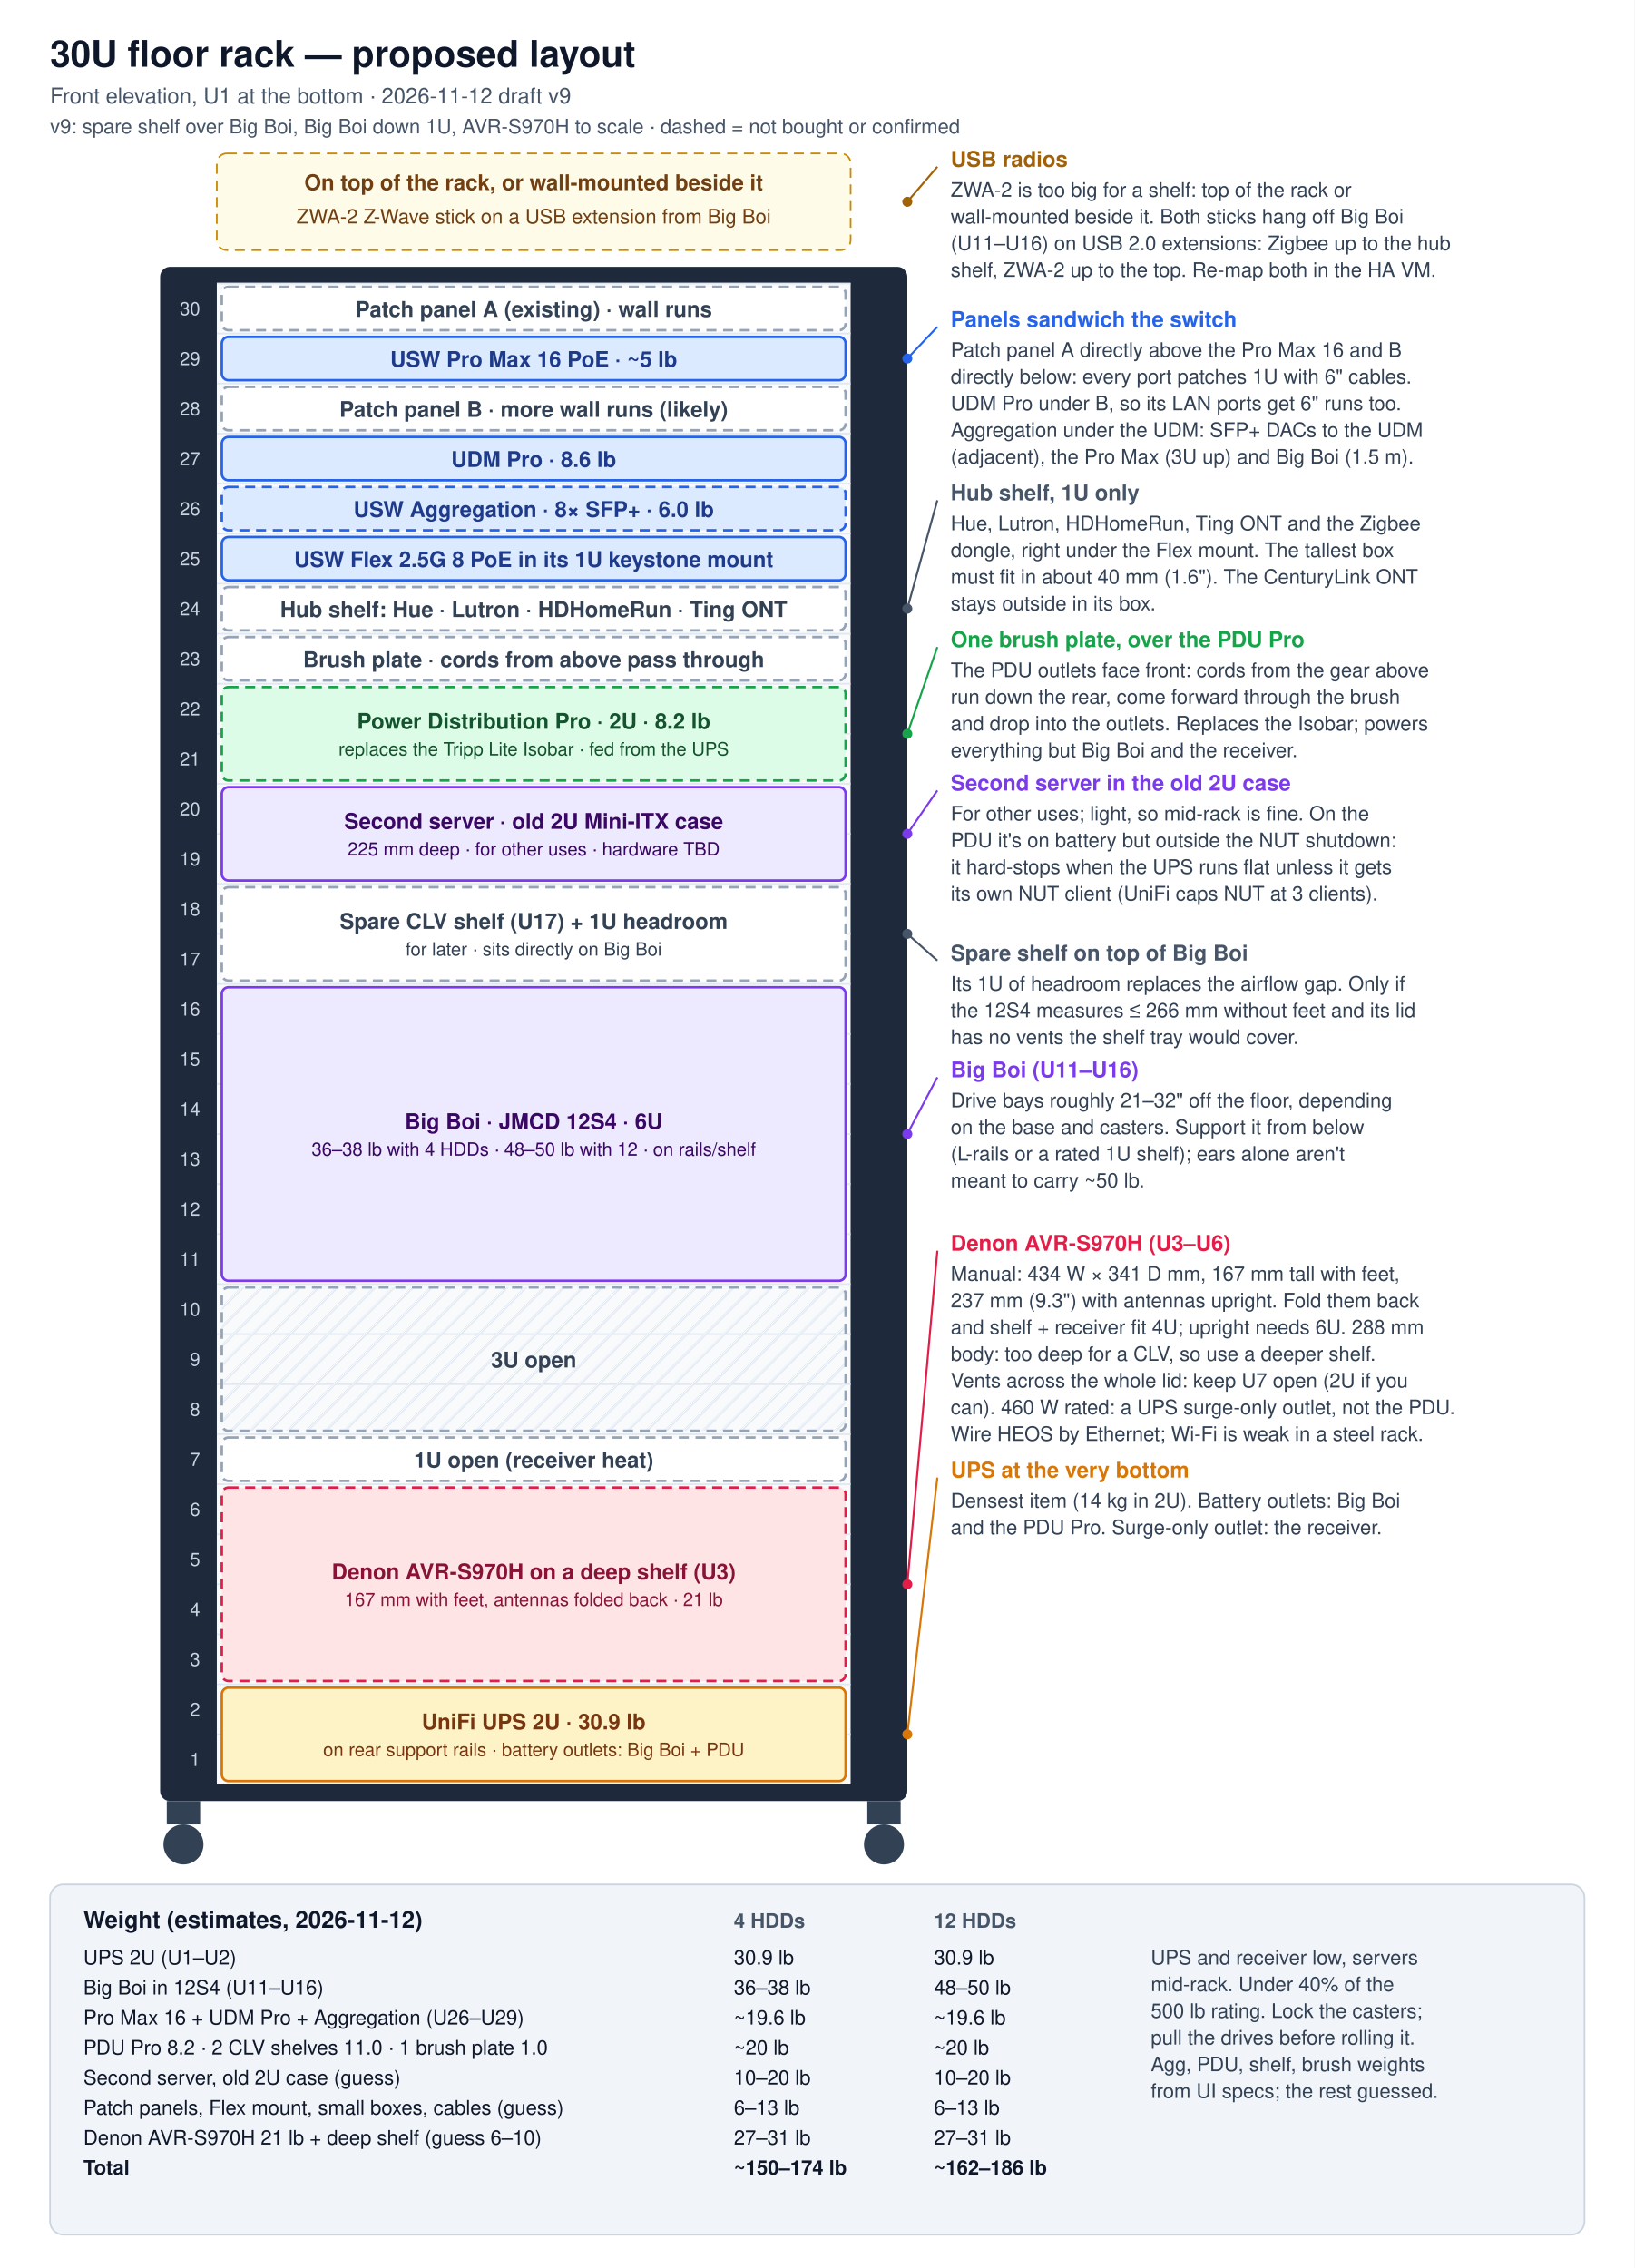
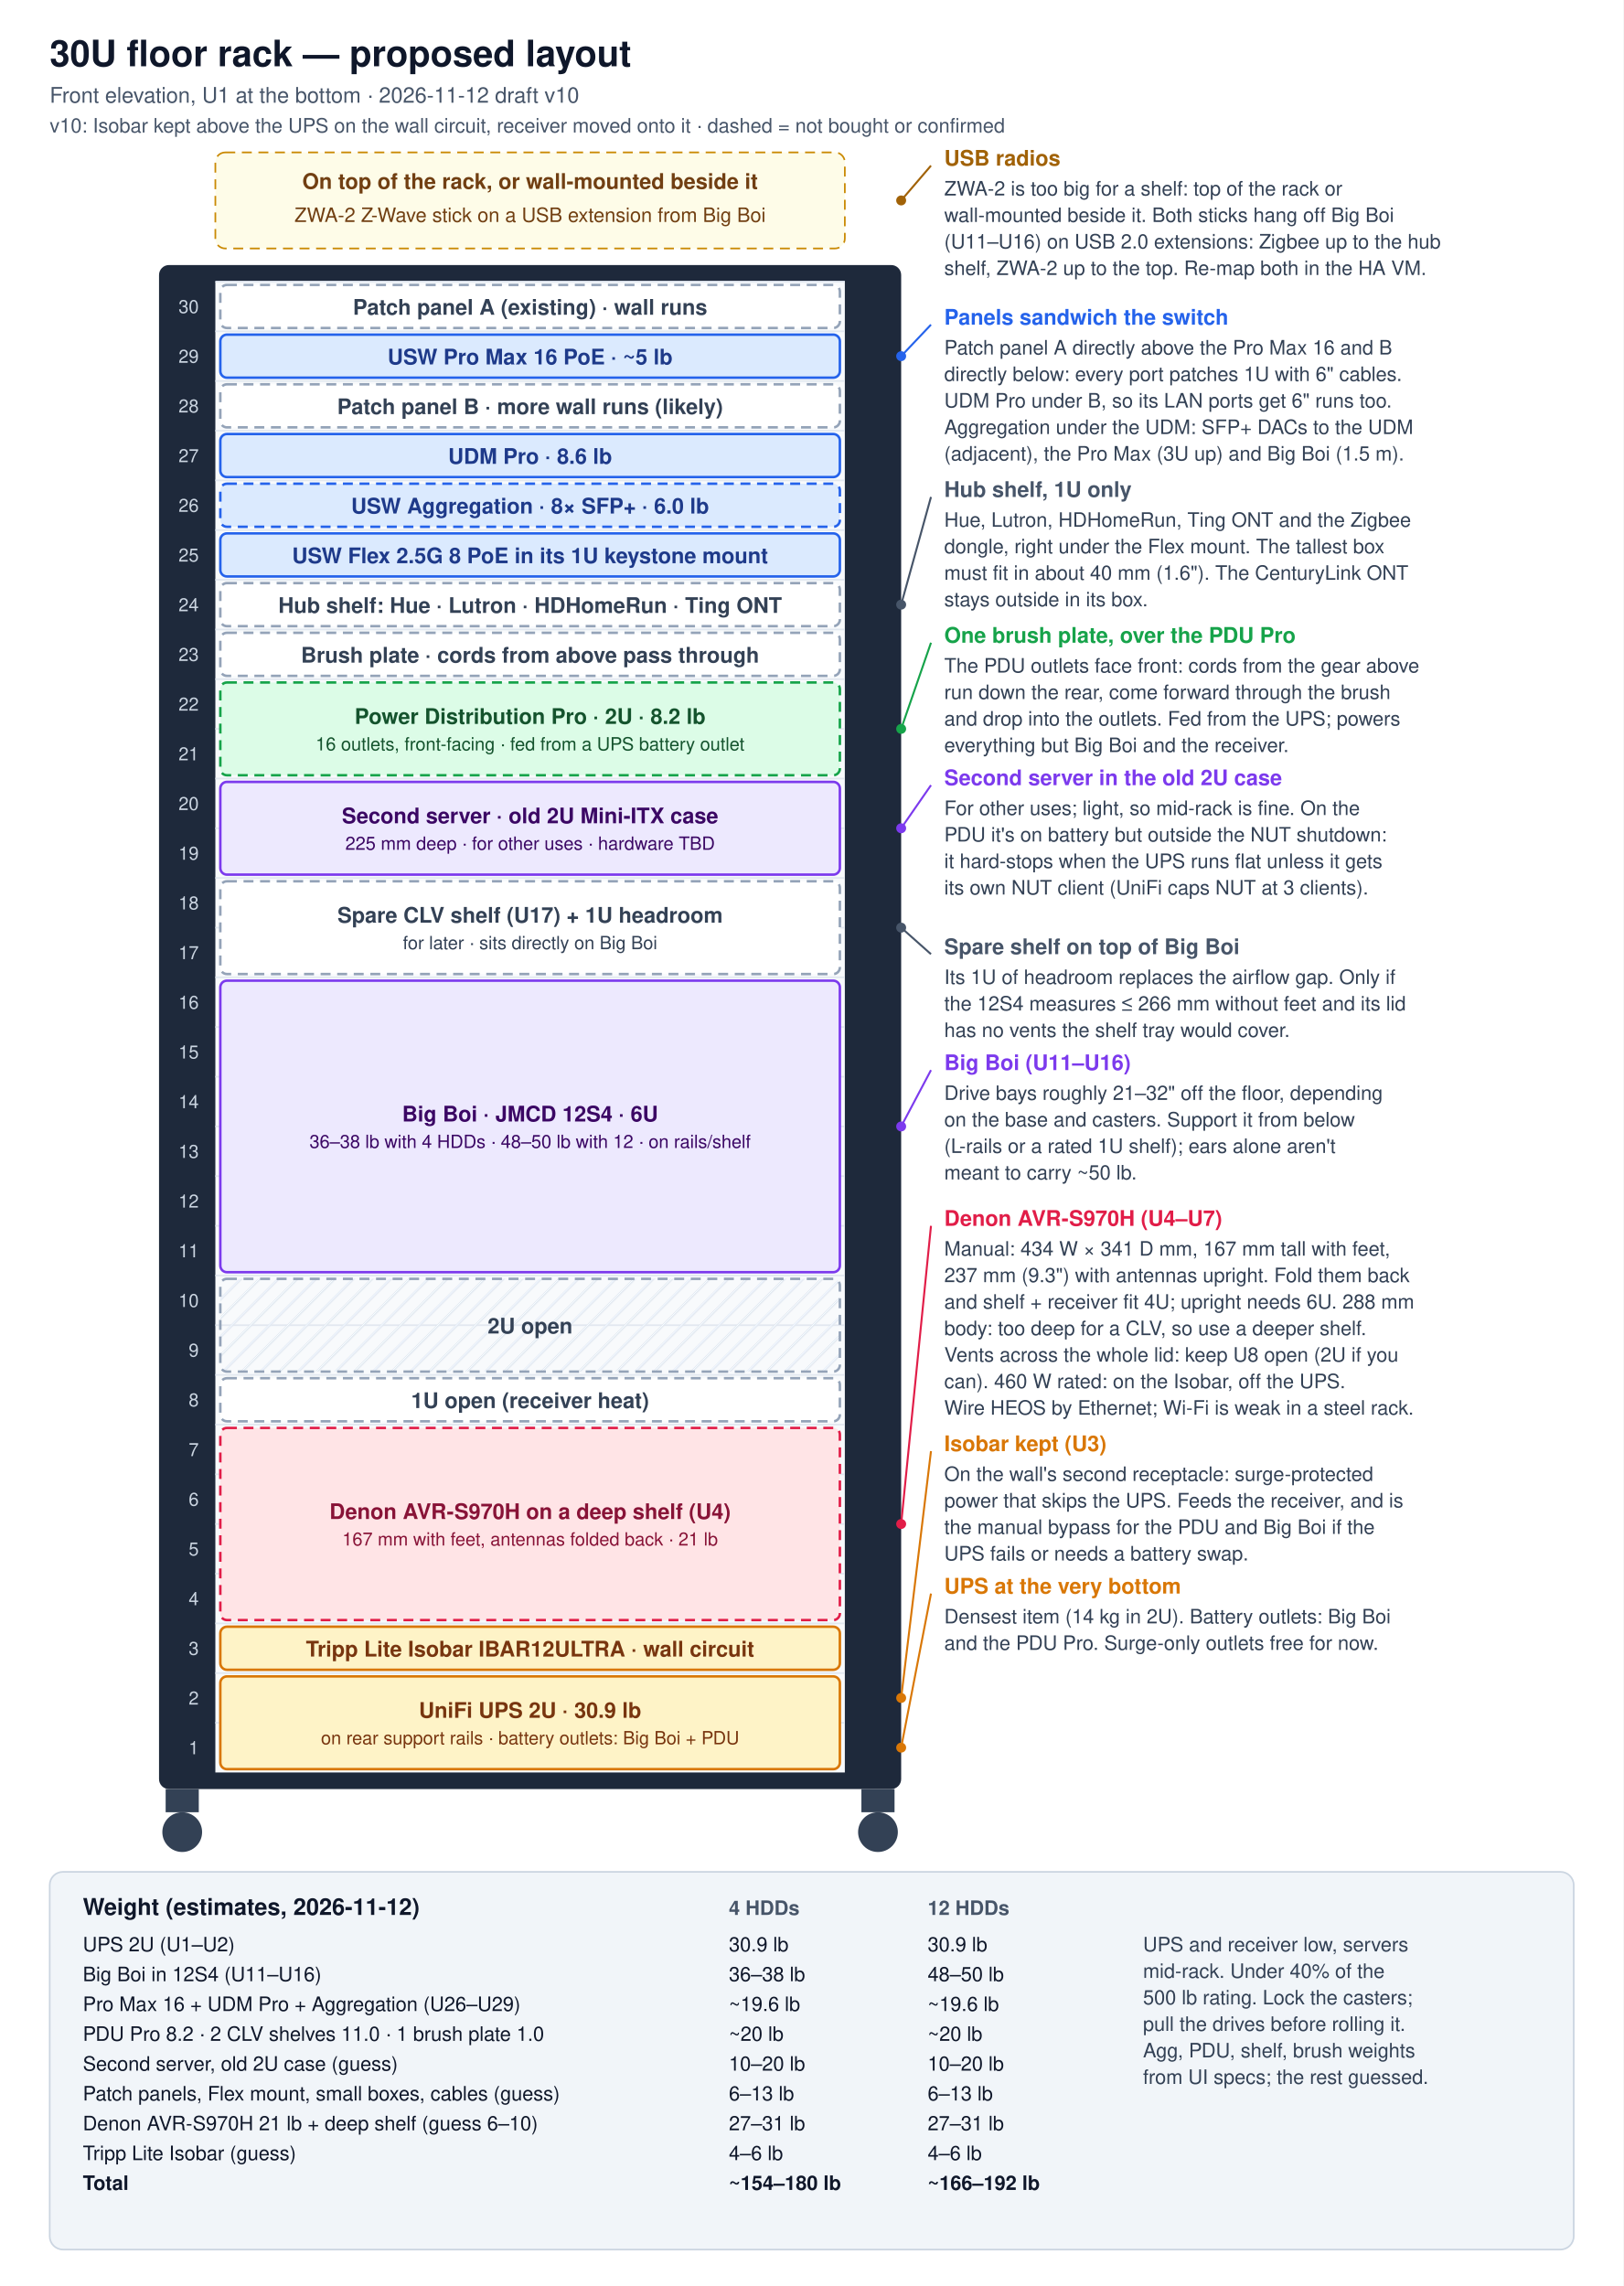
- <svg xmlns="http://www.w3.org/2000/svg" viewBox="0 0 980 1360" width="980" height="1360" font-family="-apple-system, system-ui, Segoe UI, Helvetica, Arial, sans-serif">
+ <svg xmlns="http://www.w3.org/2000/svg" viewBox="0 0 980 1380" width="980" height="1380" font-family="-apple-system, system-ui, Segoe UI, Helvetica, Arial, sans-serif">
  <defs>
    <pattern id="hatch" width="8" height="8" patternUnits="userSpaceOnUse" patternTransform="rotate(45)">
      <line x1="0" y1="0" x2="0" y2="8" stroke="#e2e8f0" stroke-width="3" />
    </pattern>
  </defs>
-   <rect width="980" height="1360" fill="#ffffff" />
+   <rect width="980" height="1380" fill="#ffffff" />
  <text x="30" y="40" font-size="22" font-weight="700" fill="#0f172a">30U floor rack — proposed layout</text>
-   <text x="30" y="62" font-size="13" fill="#475569">Front elevation, U1 at the bottom · 2026-11-12 draft v9</text>
-   <text x="30" y="80" font-size="12" fill="#475569">v9: spare shelf over Big Boi, Big Boi down 1U, AVR-S970H to scale · dashed = not bought or confirmed</text>
+   <text x="30" y="62" font-size="13" fill="#475569">Front elevation, U1 at the bottom · 2026-11-12 draft v10</text>
+   <text x="30" y="80" font-size="12" fill="#475569">v10: Isobar kept above the UPS on the wall circuit, receiver moved onto it · dashed = not bought or confirmed</text>
  <rect x="130" y="92" width="380" height="58" rx="6" fill="#fefce8" stroke="#ca8a04" stroke-dasharray="6 4" />
  <text x="320" y="114" font-size="13" font-weight="700" fill="#713f12" text-anchor="middle">On top of the rack, or wall-mounted beside it</text>
  <text x="320" y="134" font-size="12" fill="#713f12" text-anchor="middle">ZWA-2 Z-Wave stick on a USB extension from Big Boi</text>
  <rect x="96" y="160" width="448" height="920" rx="6" fill="#1e293b" />
  <rect x="130" y="170" width="380" height="900" fill="#f8fafc" />
  <text x="120" y="1059" font-size="11" fill="#cbd5e1" text-anchor="end">1</text>
  <line x1="130" y1="1040" x2="510" y2="1040" stroke="#e2e8f0" />
  <text x="120" y="1029" font-size="11" fill="#cbd5e1" text-anchor="end">2</text>
  <line x1="130" y1="1010" x2="510" y2="1010" stroke="#e2e8f0" />
  <text x="120" y="999" font-size="11" fill="#cbd5e1" text-anchor="end">3</text>
  <line x1="130" y1="980" x2="510" y2="980" stroke="#e2e8f0" />
  <text x="120" y="969" font-size="11" fill="#cbd5e1" text-anchor="end">4</text>
  <line x1="130" y1="950" x2="510" y2="950" stroke="#e2e8f0" />
  <text x="120" y="939" font-size="11" fill="#cbd5e1" text-anchor="end">5</text>
  <line x1="130" y1="920" x2="510" y2="920" stroke="#e2e8f0" />
  <text x="120" y="909" font-size="11" fill="#cbd5e1" text-anchor="end">6</text>
  <line x1="130" y1="890" x2="510" y2="890" stroke="#e2e8f0" />
  <text x="120" y="879" font-size="11" fill="#cbd5e1" text-anchor="end">7</text>
  <line x1="130" y1="860" x2="510" y2="860" stroke="#e2e8f0" />
  <text x="120" y="849" font-size="11" fill="#cbd5e1" text-anchor="end">8</text>
  <line x1="130" y1="830" x2="510" y2="830" stroke="#e2e8f0" />
  <text x="120" y="819" font-size="11" fill="#cbd5e1" text-anchor="end">9</text>
  <line x1="130" y1="800" x2="510" y2="800" stroke="#e2e8f0" />
  <text x="120" y="789" font-size="11" fill="#cbd5e1" text-anchor="end">10</text>
  <line x1="130" y1="770" x2="510" y2="770" stroke="#e2e8f0" />
  <text x="120" y="759" font-size="11" fill="#cbd5e1" text-anchor="end">11</text>
  <line x1="130" y1="740" x2="510" y2="740" stroke="#e2e8f0" />
  <text x="120" y="729" font-size="11" fill="#cbd5e1" text-anchor="end">12</text>
  <line x1="130" y1="710" x2="510" y2="710" stroke="#e2e8f0" />
  <text x="120" y="699" font-size="11" fill="#cbd5e1" text-anchor="end">13</text>
  <line x1="130" y1="680" x2="510" y2="680" stroke="#e2e8f0" />
  <text x="120" y="669" font-size="11" fill="#cbd5e1" text-anchor="end">14</text>
  <line x1="130" y1="650" x2="510" y2="650" stroke="#e2e8f0" />
  <text x="120" y="639" font-size="11" fill="#cbd5e1" text-anchor="end">15</text>
  <line x1="130" y1="620" x2="510" y2="620" stroke="#e2e8f0" />
  <text x="120" y="609" font-size="11" fill="#cbd5e1" text-anchor="end">16</text>
  <line x1="130" y1="590" x2="510" y2="590" stroke="#e2e8f0" />
  <text x="120" y="579" font-size="11" fill="#cbd5e1" text-anchor="end">17</text>
  <line x1="130" y1="560" x2="510" y2="560" stroke="#e2e8f0" />
  <text x="120" y="549" font-size="11" fill="#cbd5e1" text-anchor="end">18</text>
  <line x1="130" y1="530" x2="510" y2="530" stroke="#e2e8f0" />
  <text x="120" y="519" font-size="11" fill="#cbd5e1" text-anchor="end">19</text>
  <line x1="130" y1="500" x2="510" y2="500" stroke="#e2e8f0" />
  <text x="120" y="489" font-size="11" fill="#cbd5e1" text-anchor="end">20</text>
  <line x1="130" y1="470" x2="510" y2="470" stroke="#e2e8f0" />
  <text x="120" y="459" font-size="11" fill="#cbd5e1" text-anchor="end">21</text>
  <line x1="130" y1="440" x2="510" y2="440" stroke="#e2e8f0" />
  <text x="120" y="429" font-size="11" fill="#cbd5e1" text-anchor="end">22</text>
  <line x1="130" y1="410" x2="510" y2="410" stroke="#e2e8f0" />
  <text x="120" y="399" font-size="11" fill="#cbd5e1" text-anchor="end">23</text>
  <line x1="130" y1="380" x2="510" y2="380" stroke="#e2e8f0" />
  <text x="120" y="369" font-size="11" fill="#cbd5e1" text-anchor="end">24</text>
  <line x1="130" y1="350" x2="510" y2="350" stroke="#e2e8f0" />
  <text x="120" y="339" font-size="11" fill="#cbd5e1" text-anchor="end">25</text>
  <line x1="130" y1="320" x2="510" y2="320" stroke="#e2e8f0" />
  <text x="120" y="309" font-size="11" fill="#cbd5e1" text-anchor="end">26</text>
  <line x1="130" y1="290" x2="510" y2="290" stroke="#e2e8f0" />
  <text x="120" y="279" font-size="11" fill="#cbd5e1" text-anchor="end">27</text>
  <line x1="130" y1="260" x2="510" y2="260" stroke="#e2e8f0" />
  <text x="120" y="249" font-size="11" fill="#cbd5e1" text-anchor="end">28</text>
  <line x1="130" y1="230" x2="510" y2="230" stroke="#e2e8f0" />
  <text x="120" y="219" font-size="11" fill="#cbd5e1" text-anchor="end">29</text>
  <line x1="130" y1="200" x2="510" y2="200" stroke="#e2e8f0" />
  <text x="120" y="189" font-size="11" fill="#cbd5e1" text-anchor="end">30</text>
  <line x1="130" y1="170" x2="510" y2="170" stroke="#e2e8f0" />
  <rect x="100" y="1080" width="20" height="14" fill="#334155" />
  <circle cx="110" cy="1106" r="12" fill="#334155" />
  <rect x="520" y="1080" width="20" height="14" fill="#334155" />
  <circle cx="530" cy="1106" r="12" fill="#334155" />
  <rect x="133" y="172" width="374" height="26" rx="4" fill="#ffffff" stroke="#94a3b8" stroke-width="1.5" stroke-dasharray="6 4" />
  <text x="320" y="190" font-size="13" font-weight="700" fill="#334155" text-anchor="middle">Patch panel A (existing)  ·  wall runs</text>
  <rect x="133" y="202" width="374" height="26" rx="4" fill="#dbeafe" stroke="#2563eb" stroke-width="1.5" />
  <text x="320" y="220" font-size="13" font-weight="700" fill="#1e3a8a" text-anchor="middle">USW Pro Max 16 PoE  ·  ~5 lb</text>
  <rect x="133" y="232" width="374" height="26" rx="4" fill="#ffffff" stroke="#94a3b8" stroke-width="1.5" stroke-dasharray="6 4" />
  <text x="320" y="250" font-size="13" font-weight="700" fill="#334155" text-anchor="middle">Patch panel B  ·  more wall runs (likely)</text>
  <rect x="133" y="262" width="374" height="26" rx="4" fill="#dbeafe" stroke="#2563eb" stroke-width="1.5" />
  <text x="320" y="280" font-size="13" font-weight="700" fill="#1e3a8a" text-anchor="middle">UDM Pro  ·  8.6 lb</text>
  <rect x="133" y="292" width="374" height="26" rx="4" fill="#dbeafe" stroke="#2563eb" stroke-width="1.5" stroke-dasharray="6 4" />
  <text x="320" y="310" font-size="13" font-weight="700" fill="#1e3a8a" text-anchor="middle">USW Aggregation  ·  8× SFP+  ·  6.0 lb</text>
  <rect x="133" y="322" width="374" height="26" rx="4" fill="#dbeafe" stroke="#2563eb" stroke-width="1.5" />
  <text x="320" y="340" font-size="13" font-weight="700" fill="#1e3a8a" text-anchor="middle">USW Flex 2.5G 8 PoE in its 1U keystone mount</text>
  <rect x="133" y="352" width="374" height="26" rx="4" fill="#ffffff" stroke="#94a3b8" stroke-width="1.5" stroke-dasharray="6 4" />
  <text x="320" y="370" font-size="13" font-weight="700" fill="#334155" text-anchor="middle">Hub shelf: Hue · Lutron · HDHomeRun · Ting ONT</text>
  <rect x="133" y="382" width="374" height="26" rx="4" fill="#ffffff" stroke="#94a3b8" stroke-width="1.5" stroke-dasharray="6 4" />
  <text x="320" y="400" font-size="13" font-weight="700" fill="#334155" text-anchor="middle">Brush plate  ·  cords from above pass through</text>
  <rect x="133" y="412" width="374" height="56" rx="4" fill="#dcfce7" stroke="#16a34a" stroke-width="1.5" stroke-dasharray="6 4" />
  <text x="320" y="437" font-size="13" font-weight="700" fill="#14532d" text-anchor="middle">Power Distribution Pro  ·  2U  ·  8.2 lb</text>
-   <text x="320" y="453" font-size="11" fill="#14532d" text-anchor="middle">replaces the Tripp Lite Isobar · fed from the UPS</text>
+   <text x="320" y="453" font-size="11" fill="#14532d" text-anchor="middle">16 outlets, front-facing · fed from a UPS battery outlet</text>
  <rect x="133" y="472" width="374" height="56" rx="4" fill="#ede9fe" stroke="#7c3aed" stroke-width="1.5" />
  <text x="320" y="497" font-size="13" font-weight="700" fill="#3b0764" text-anchor="middle">Second server · old 2U Mini-ITX case</text>
  <text x="320" y="513" font-size="11" fill="#3b0764" text-anchor="middle">225 mm deep · for other uses · hardware TBD</text>
  <rect x="133" y="532" width="374" height="56" rx="4" fill="#ffffff" stroke="#94a3b8" stroke-width="1.5" stroke-dasharray="6 4" />
  <text x="320" y="557" font-size="13" font-weight="700" fill="#334155" text-anchor="middle">Spare CLV shelf (U17) + 1U headroom</text>
  <text x="320" y="573" font-size="11" fill="#334155" text-anchor="middle">for later · sits directly on Big Boi</text>
  <rect x="133" y="592" width="374" height="176" rx="4" fill="#ede9fe" stroke="#7c3aed" stroke-width="1.5" />
  <text x="320" y="677" font-size="13" font-weight="700" fill="#3b0764" text-anchor="middle">Big Boi · JMCD 12S4 · 6U</text>
  <text x="320" y="693" font-size="11" fill="#3b0764" text-anchor="middle">36–38 lb with 4 HDDs · 48–50 lb with 12 · on rails/shelf</text>
-   <rect x="133" y="772" width="374" height="86" rx="4" fill="url(#hatch)" stroke="#94a3b8" stroke-width="1.5" stroke-dasharray="6 4" />
-   <text x="320" y="820" font-size="13" font-weight="700" fill="#334155" text-anchor="middle">3U open</text>
-   <rect x="133" y="862" width="374" height="26" rx="4" fill="#ffffff" stroke="#94a3b8" stroke-width="1.5" stroke-dasharray="6 4" />
-   <text x="320" y="880" font-size="13" font-weight="700" fill="#334155" text-anchor="middle">1U open (receiver heat)</text>
-   <rect x="133" y="892" width="374" height="116" rx="4" fill="#ffe4e6" stroke="#e11d48" stroke-width="1.5" stroke-dasharray="6 4" />
-   <text x="320" y="947" font-size="13" font-weight="700" fill="#881337" text-anchor="middle">Denon AVR-S970H on a deep shelf (U3)</text>
-   <text x="320" y="963" font-size="11" fill="#881337" text-anchor="middle">167 mm with feet, antennas folded back · 21 lb</text>
+   <rect x="133" y="772" width="374" height="56" rx="4" fill="url(#hatch)" stroke="#94a3b8" stroke-width="1.5" stroke-dasharray="6 4" />
+   <text x="320" y="805" font-size="13" font-weight="700" fill="#334155" text-anchor="middle">2U open</text>
+   <rect x="133" y="832" width="374" height="26" rx="4" fill="#ffffff" stroke="#94a3b8" stroke-width="1.5" stroke-dasharray="6 4" />
+   <text x="320" y="850" font-size="13" font-weight="700" fill="#334155" text-anchor="middle">1U open (receiver heat)</text>
+   <rect x="133" y="862" width="374" height="116" rx="4" fill="#ffe4e6" stroke="#e11d48" stroke-width="1.5" stroke-dasharray="6 4" />
+   <text x="320" y="917" font-size="13" font-weight="700" fill="#881337" text-anchor="middle">Denon AVR-S970H on a deep shelf (U4)</text>
+   <text x="320" y="933" font-size="11" fill="#881337" text-anchor="middle">167 mm with feet, antennas folded back · 21 lb</text>
+   <rect x="133" y="982" width="374" height="26" rx="4" fill="#fef3c7" stroke="#d97706" stroke-width="1.5" />
+   <text x="320" y="1000" font-size="13" font-weight="700" fill="#78350f" text-anchor="middle">Tripp Lite Isobar IBAR12ULTRA  ·  wall circuit</text>
  <rect x="133" y="1012" width="374" height="56" rx="4" fill="#fef3c7" stroke="#d97706" stroke-width="1.5" />
  <text x="320" y="1037" font-size="13" font-weight="700" fill="#78350f" text-anchor="middle">UniFi UPS 2U  ·  30.9 lb</text>
  <text x="320" y="1053" font-size="11" fill="#78350f" text-anchor="middle">on rear support rails · battery outlets: Big Boi + PDU</text>
  <line x1="544" y1="121" x2="562" y2="100" stroke="#a16207" stroke-width="1.2" />
  <circle cx="544" cy="121" r="3" fill="#a16207" />
  <text x="570" y="100" font-size="13" font-weight="700" fill="#a16207">USB radios</text>
  <text x="570" y="118" font-size="12" fill="#334155">ZWA-2 is too big for a shelf: top of the rack or</text>
  <text x="570" y="134" font-size="12" fill="#334155">wall-mounted beside it. Both sticks hang off Big Boi</text>
  <text x="570" y="150" font-size="12" fill="#334155">(U11–U16) on USB 2.0 extensions: Zigbee up to the hub</text>
  <text x="570" y="166" font-size="12" fill="#334155">shelf, ZWA-2 up to the top. Re-map both in the HA VM.</text>
  <line x1="544" y1="215" x2="562" y2="196" stroke="#2563eb" stroke-width="1.2" />
  <circle cx="544" cy="215" r="3" fill="#2563eb" />
  <text x="570" y="196" font-size="13" font-weight="700" fill="#2563eb">Panels sandwich the switch</text>
  <text x="570" y="214" font-size="12" fill="#334155">Patch panel A directly above the Pro Max 16 and B</text>
  <text x="570" y="230" font-size="12" fill="#334155">directly below: every port patches 1U with 6" cables.</text>
  <text x="570" y="246" font-size="12" fill="#334155">UDM Pro under B, so its LAN ports get 6" runs too.</text>
  <text x="570" y="262" font-size="12" fill="#334155">Aggregation under the UDM: SFP+ DACs to the UDM</text>
  <text x="570" y="278" font-size="12" fill="#334155">(adjacent), the Pro Max (3U up) and Big Boi (1.5 m).</text>
  <line x1="544" y1="365" x2="562" y2="300" stroke="#475569" stroke-width="1.2" />
  <circle cx="544" cy="365" r="3" fill="#475569" />
  <text x="570" y="300" font-size="13" font-weight="700" fill="#475569">Hub shelf, 1U only</text>
  <text x="570" y="318" font-size="12" fill="#334155">Hue, Lutron, HDHomeRun, Ting ONT and the Zigbee</text>
  <text x="570" y="334" font-size="12" fill="#334155">dongle, right under the Flex mount. The tallest box</text>
  <text x="570" y="350" font-size="12" fill="#334155">must fit in about 40 mm (1.6"). The CenturyLink ONT</text>
  <text x="570" y="366" font-size="12" fill="#334155">stays outside in its box.</text>
  <line x1="544" y1="440" x2="562" y2="388" stroke="#16a34a" stroke-width="1.2" />
  <circle cx="544" cy="440" r="3" fill="#16a34a" />
  <text x="570" y="388" font-size="13" font-weight="700" fill="#16a34a">One brush plate, over the PDU Pro</text>
  <text x="570" y="406" font-size="12" fill="#334155">The PDU outlets face front: cords from the gear above</text>
  <text x="570" y="422" font-size="12" fill="#334155">run down the rear, come forward through the brush</text>
-   <text x="570" y="438" font-size="12" fill="#334155">and drop into the outlets. Replaces the Isobar; powers</text>
+   <text x="570" y="438" font-size="12" fill="#334155">and drop into the outlets. Fed from the UPS; powers</text>
  <text x="570" y="454" font-size="12" fill="#334155">everything but Big Boi and the receiver.</text>
  <line x1="544" y1="500" x2="562" y2="474" stroke="#7c3aed" stroke-width="1.2" />
  <circle cx="544" cy="500" r="3" fill="#7c3aed" />
  <text x="570" y="474" font-size="13" font-weight="700" fill="#7c3aed">Second server in the old 2U case</text>
  <text x="570" y="492" font-size="12" fill="#334155">For other uses; light, so mid-rack is fine. On the</text>
  <text x="570" y="508" font-size="12" fill="#334155">PDU it's on battery but outside the NUT shutdown:</text>
  <text x="570" y="524" font-size="12" fill="#334155">it hard-stops when the UPS runs flat unless it gets</text>
  <text x="570" y="540" font-size="12" fill="#334155">its own NUT client (UniFi caps NUT at 3 clients).</text>
  <line x1="544" y1="560" x2="562" y2="576" stroke="#475569" stroke-width="1.2" />
  <circle cx="544" cy="560" r="3" fill="#475569" />
  <text x="570" y="576" font-size="13" font-weight="700" fill="#475569">Spare shelf on top of Big Boi</text>
  <text x="570" y="594" font-size="12" fill="#334155">Its 1U of headroom replaces the airflow gap. Only if</text>
  <text x="570" y="610" font-size="12" fill="#334155">the 12S4 measures ≤ 266 mm without feet and its lid</text>
  <text x="570" y="626" font-size="12" fill="#334155">has no vents the shelf tray would cover.</text>
  <line x1="544" y1="680" x2="562" y2="646" stroke="#7c3aed" stroke-width="1.2" />
  <circle cx="544" cy="680" r="3" fill="#7c3aed" />
  <text x="570" y="646" font-size="13" font-weight="700" fill="#7c3aed">Big Boi (U11–U16)</text>
  <text x="570" y="664" font-size="12" fill="#334155">Drive bays roughly 21–32" off the floor, depending</text>
  <text x="570" y="680" font-size="12" fill="#334155">on the base and casters. Support it from below</text>
  <text x="570" y="696" font-size="12" fill="#334155">(L-rails or a rated 1U shelf); ears alone aren't</text>
  <text x="570" y="712" font-size="12" fill="#334155">meant to carry ~50 lb.</text>
-   <line x1="544" y1="950" x2="562" y2="750" stroke="#e11d48" stroke-width="1.2" />
-   <circle cx="544" cy="950" r="3" fill="#e11d48" />
-   <text x="570" y="750" font-size="13" font-weight="700" fill="#e11d48">Denon AVR-S970H (U3–U6)</text>
-   <text x="570" y="768" font-size="12" fill="#334155">Manual: 434 W × 341 D mm, 167 mm tall with feet,</text>
-   <text x="570" y="784" font-size="12" fill="#334155">237 mm (9.3") with antennas upright. Fold them back</text>
-   <text x="570" y="800" font-size="12" fill="#334155">and shelf + receiver fit 4U; upright needs 6U. 288 mm</text>
-   <text x="570" y="816" font-size="12" fill="#334155">body: too deep for a CLV, so use a deeper shelf.</text>
-   <text x="570" y="832" font-size="12" fill="#334155">Vents across the whole lid: keep U7 open (2U if you</text>
-   <text x="570" y="848" font-size="12" fill="#334155">can). 460 W rated: a UPS surge-only outlet, not the PDU.</text>
-   <text x="570" y="864" font-size="12" fill="#334155">Wire HEOS by Ethernet; Wi-Fi is weak in a steel rack.</text>
-   <line x1="544" y1="1040" x2="562" y2="886" stroke="#d97706" stroke-width="1.2" />
-   <circle cx="544" cy="1040" r="3" fill="#d97706" />
-   <text x="570" y="886" font-size="13" font-weight="700" fill="#d97706">UPS at the very bottom</text>
-   <text x="570" y="904" font-size="12" fill="#334155">Densest item (14 kg in 2U). Battery outlets: Big Boi</text>
-   <text x="570" y="920" font-size="12" fill="#334155">and the PDU Pro. Surge-only outlet: the receiver.</text>
-   <rect x="30" y="1130" width="920" height="210" rx="8" fill="#f1f5f9" stroke="#cbd5e1" />
+   <line x1="544" y1="920" x2="562" y2="740" stroke="#e11d48" stroke-width="1.2" />
+   <circle cx="544" cy="920" r="3" fill="#e11d48" />
+   <text x="570" y="740" font-size="13" font-weight="700" fill="#e11d48">Denon AVR-S970H (U4–U7)</text>
+   <text x="570" y="758" font-size="12" fill="#334155">Manual: 434 W × 341 D mm, 167 mm tall with feet,</text>
+   <text x="570" y="774" font-size="12" fill="#334155">237 mm (9.3") with antennas upright. Fold them back</text>
+   <text x="570" y="790" font-size="12" fill="#334155">and shelf + receiver fit 4U; upright needs 6U. 288 mm</text>
+   <text x="570" y="806" font-size="12" fill="#334155">body: too deep for a CLV, so use a deeper shelf.</text>
+   <text x="570" y="822" font-size="12" fill="#334155">Vents across the whole lid: keep U8 open (2U if you</text>
+   <text x="570" y="838" font-size="12" fill="#334155">can). 460 W rated: on the Isobar, off the UPS.</text>
+   <text x="570" y="854" font-size="12" fill="#334155">Wire HEOS by Ethernet; Wi-Fi is weak in a steel rack.</text>
+   <line x1="544" y1="1025" x2="562" y2="876" stroke="#d97706" stroke-width="1.2" />
+   <circle cx="544" cy="1025" r="3" fill="#d97706" />
+   <text x="570" y="876" font-size="13" font-weight="700" fill="#d97706">Isobar kept (U3)</text>
+   <text x="570" y="894" font-size="12" fill="#334155">On the wall's second receptacle: surge-protected</text>
+   <text x="570" y="910" font-size="12" fill="#334155">power that skips the UPS. Feeds the receiver, and is</text>
+   <text x="570" y="926" font-size="12" fill="#334155">the manual bypass for the PDU and Big Boi if the</text>
+   <text x="570" y="942" font-size="12" fill="#334155">UPS fails or needs a battery swap.</text>
+   <line x1="544" y1="1055" x2="562" y2="962" stroke="#d97706" stroke-width="1.2" />
+   <circle cx="544" cy="1055" r="3" fill="#d97706" />
+   <text x="570" y="962" font-size="13" font-weight="700" fill="#d97706">UPS at the very bottom</text>
+   <text x="570" y="980" font-size="12" fill="#334155">Densest item (14 kg in 2U). Battery outlets: Big Boi</text>
+   <text x="570" y="996" font-size="12" fill="#334155">and the PDU Pro. Surge-only outlets free for now.</text>
+   <rect x="30" y="1130" width="920" height="228" rx="8" fill="#f1f5f9" stroke="#cbd5e1" />
  <text x="50" y="1156" font-size="14" font-weight="700" fill="#0f172a">Weight (estimates, 2026-11-12)</text>
  <text x="440" y="1156" font-size="12" font-weight="700" fill="#475569">4 HDDs</text>
  <text x="560" y="1156" font-size="12" font-weight="700" fill="#475569">12 HDDs</text>
  <text x="50" y="1178" font-size="12" font-weight="400" fill="#0f172a">UPS 2U (U1–U2)</text>
  <text x="440" y="1178" font-size="12" font-weight="400" fill="#0f172a">30.9 lb</text>
  <text x="560" y="1178" font-size="12" font-weight="400" fill="#0f172a">30.9 lb</text>
  <text x="50" y="1196" font-size="12" font-weight="400" fill="#0f172a">Big Boi in 12S4 (U11–U16)</text>
  <text x="440" y="1196" font-size="12" font-weight="400" fill="#0f172a">36–38 lb</text>
  <text x="560" y="1196" font-size="12" font-weight="400" fill="#0f172a">48–50 lb</text>
  <text x="50" y="1214" font-size="12" font-weight="400" fill="#0f172a">Pro Max 16 + UDM Pro + Aggregation (U26–U29)</text>
  <text x="440" y="1214" font-size="12" font-weight="400" fill="#0f172a">~19.6 lb</text>
  <text x="560" y="1214" font-size="12" font-weight="400" fill="#0f172a">~19.6 lb</text>
  <text x="50" y="1232" font-size="12" font-weight="400" fill="#0f172a">PDU Pro 8.2 · 2 CLV shelves 11.0 · 1 brush plate 1.0</text>
  <text x="440" y="1232" font-size="12" font-weight="400" fill="#0f172a">~20 lb</text>
  <text x="560" y="1232" font-size="12" font-weight="400" fill="#0f172a">~20 lb</text>
  <text x="50" y="1250" font-size="12" font-weight="400" fill="#0f172a">Second server, old 2U case (guess)</text>
  <text x="440" y="1250" font-size="12" font-weight="400" fill="#0f172a">10–20 lb</text>
  <text x="560" y="1250" font-size="12" font-weight="400" fill="#0f172a">10–20 lb</text>
  <text x="50" y="1268" font-size="12" font-weight="400" fill="#0f172a">Patch panels, Flex mount, small boxes, cables (guess)</text>
  <text x="440" y="1268" font-size="12" font-weight="400" fill="#0f172a">6–13 lb</text>
  <text x="560" y="1268" font-size="12" font-weight="400" fill="#0f172a">6–13 lb</text>
  <text x="50" y="1286" font-size="12" font-weight="400" fill="#0f172a">Denon AVR-S970H 21 lb + deep shelf (guess 6–10)</text>
  <text x="440" y="1286" font-size="12" font-weight="400" fill="#0f172a">27–31 lb</text>
  <text x="560" y="1286" font-size="12" font-weight="400" fill="#0f172a">27–31 lb</text>
-   <text x="50" y="1304" font-size="12" font-weight="700" fill="#0f172a">Total</text>
-   <text x="440" y="1304" font-size="12" font-weight="700" fill="#0f172a">~150–174 lb</text>
-   <text x="560" y="1304" font-size="12" font-weight="700" fill="#0f172a">~162–186 lb</text>
+   <text x="50" y="1304" font-size="12" font-weight="400" fill="#0f172a">Tripp Lite Isobar (guess)</text>
+   <text x="440" y="1304" font-size="12" font-weight="400" fill="#0f172a">4–6 lb</text>
+   <text x="560" y="1304" font-size="12" font-weight="400" fill="#0f172a">4–6 lb</text>
+   <text x="50" y="1322" font-size="12" font-weight="700" fill="#0f172a">Total</text>
+   <text x="440" y="1322" font-size="12" font-weight="700" fill="#0f172a">~154–180 lb</text>
+   <text x="560" y="1322" font-size="12" font-weight="700" fill="#0f172a">~166–192 lb</text>
  <text x="690" y="1178" font-size="12" fill="#334155">UPS and receiver low, servers</text>
  <text x="690" y="1194" font-size="12" fill="#334155">mid-rack. Under 40% of the</text>
  <text x="690" y="1210" font-size="12" fill="#334155">500 lb rating. Lock the casters;</text>
  <text x="690" y="1226" font-size="12" fill="#334155">pull the drives before rolling it.</text>
  <text x="690" y="1242" font-size="12" fill="#334155">Agg, PDU, shelf, brush weights</text>
  <text x="690" y="1258" font-size="12" fill="#334155">from UI specs; the rest guessed.</text>
</svg>
